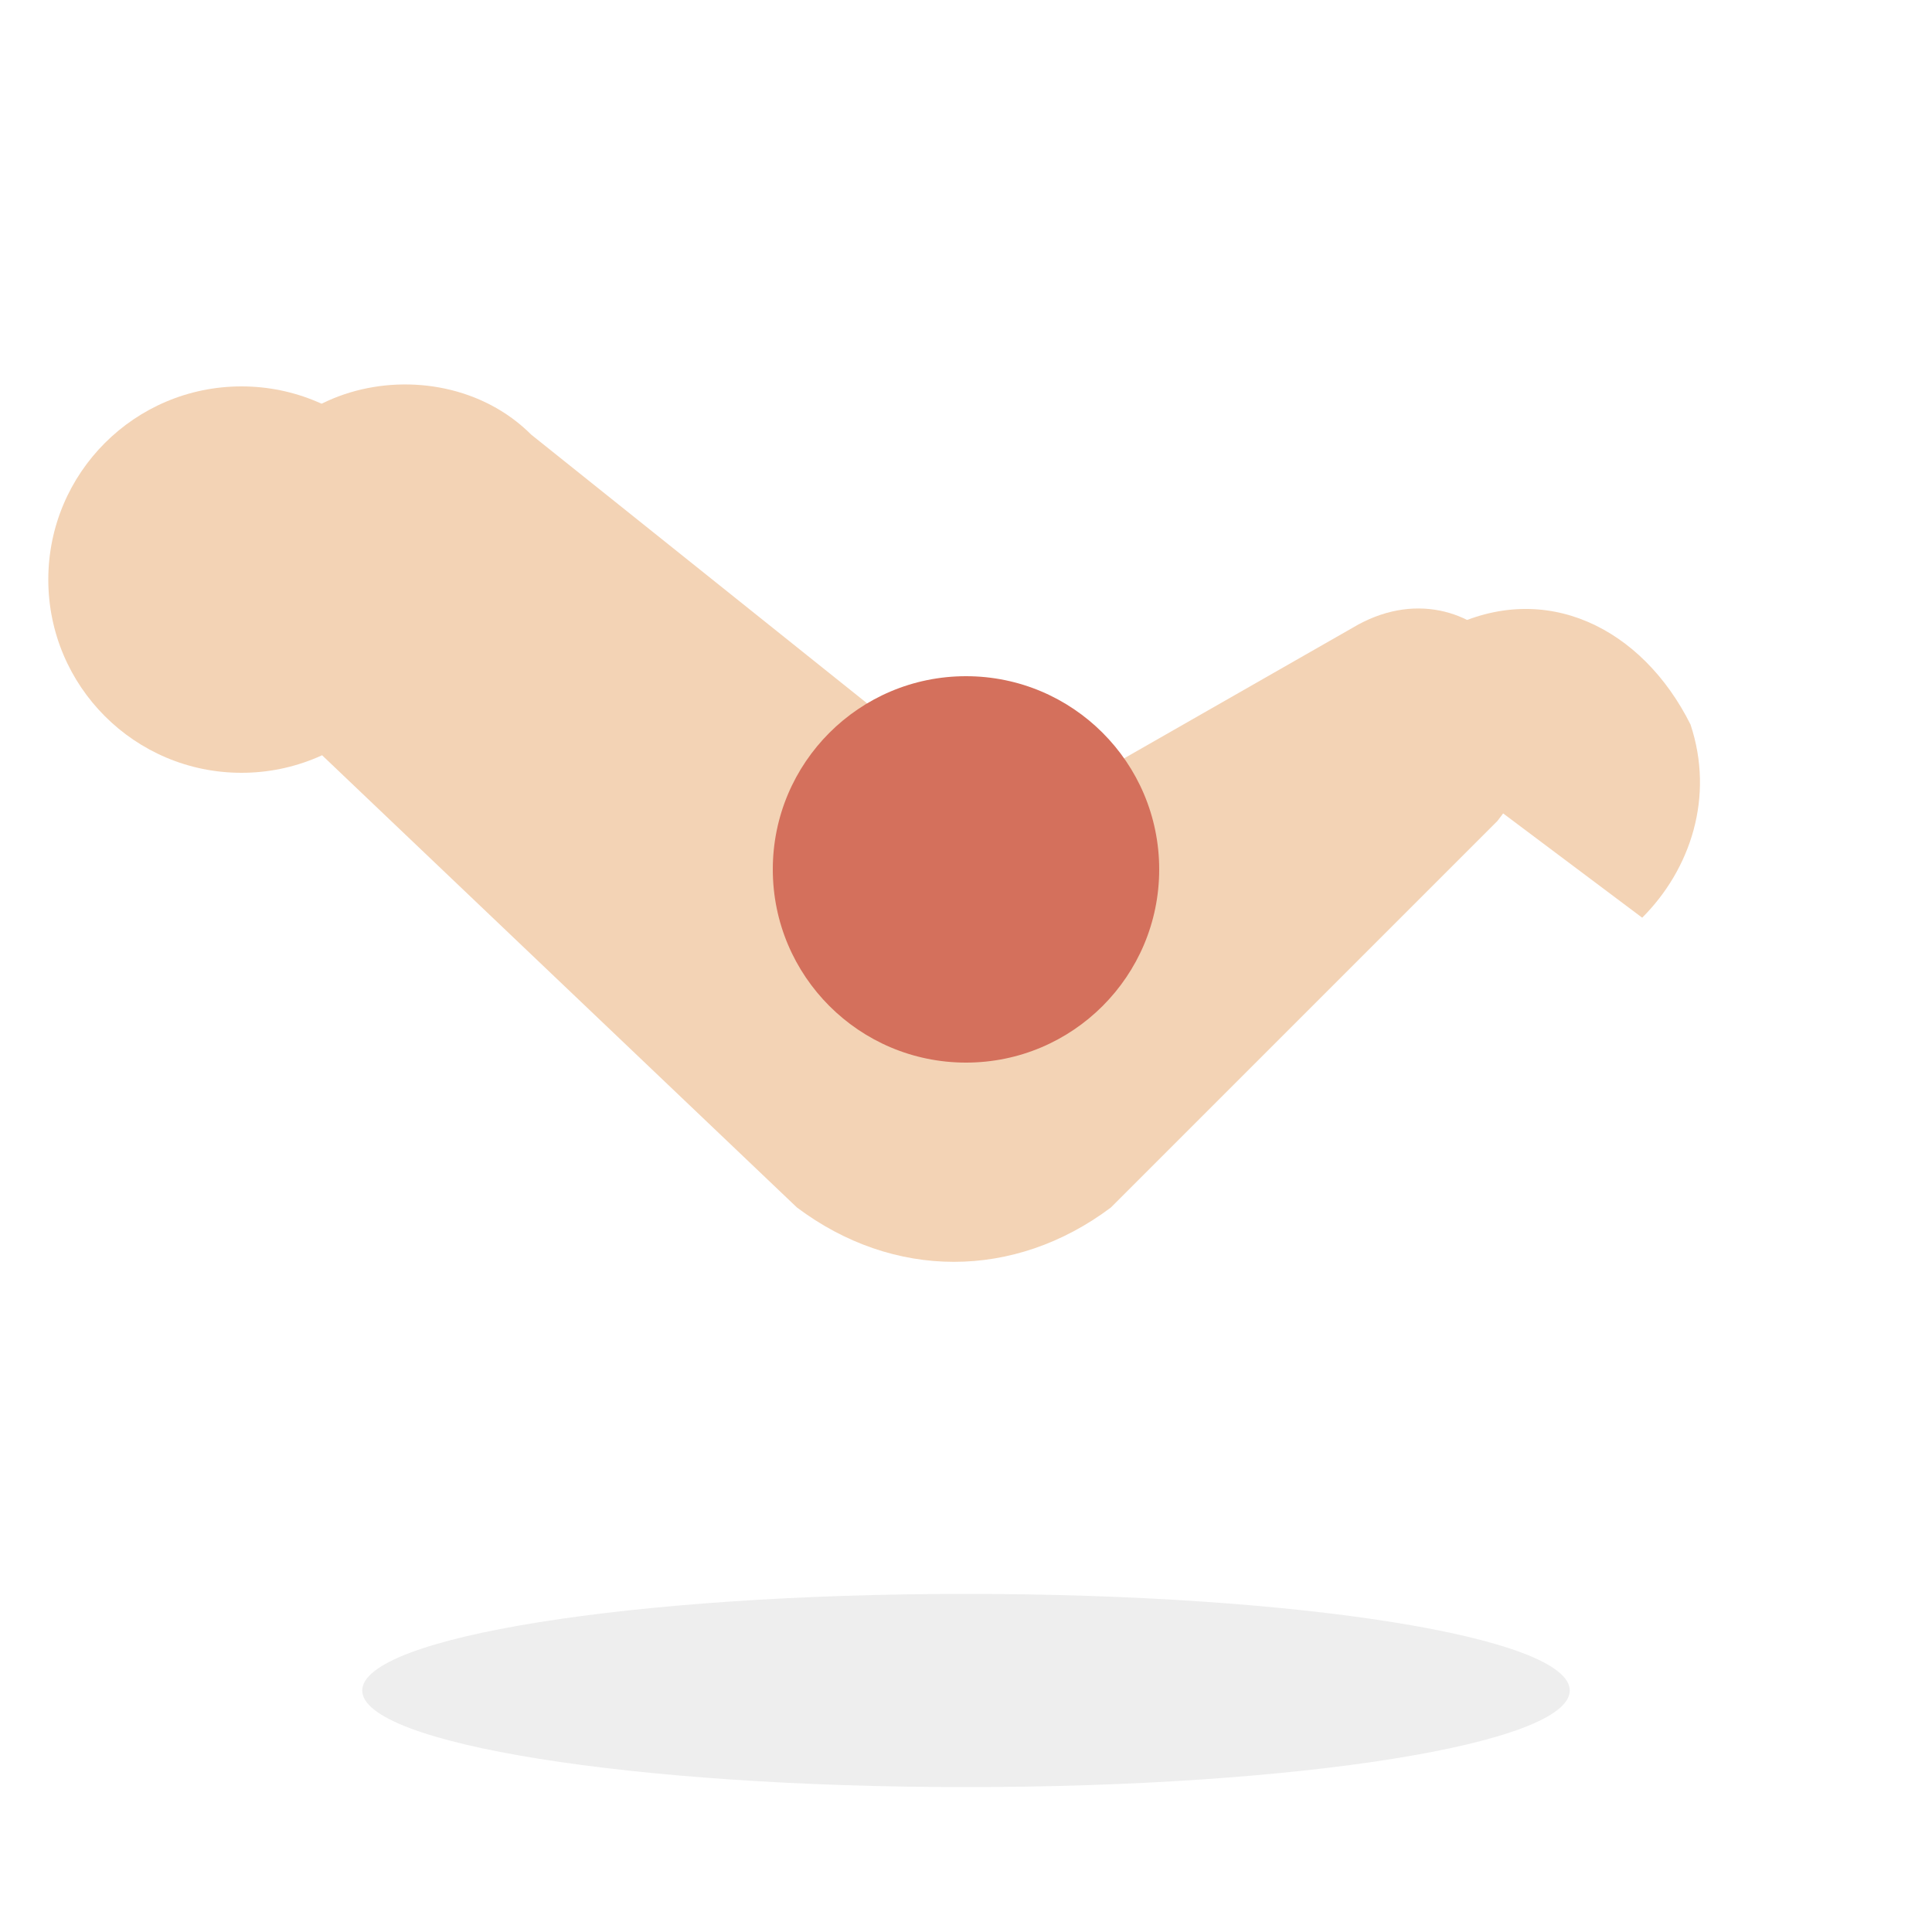
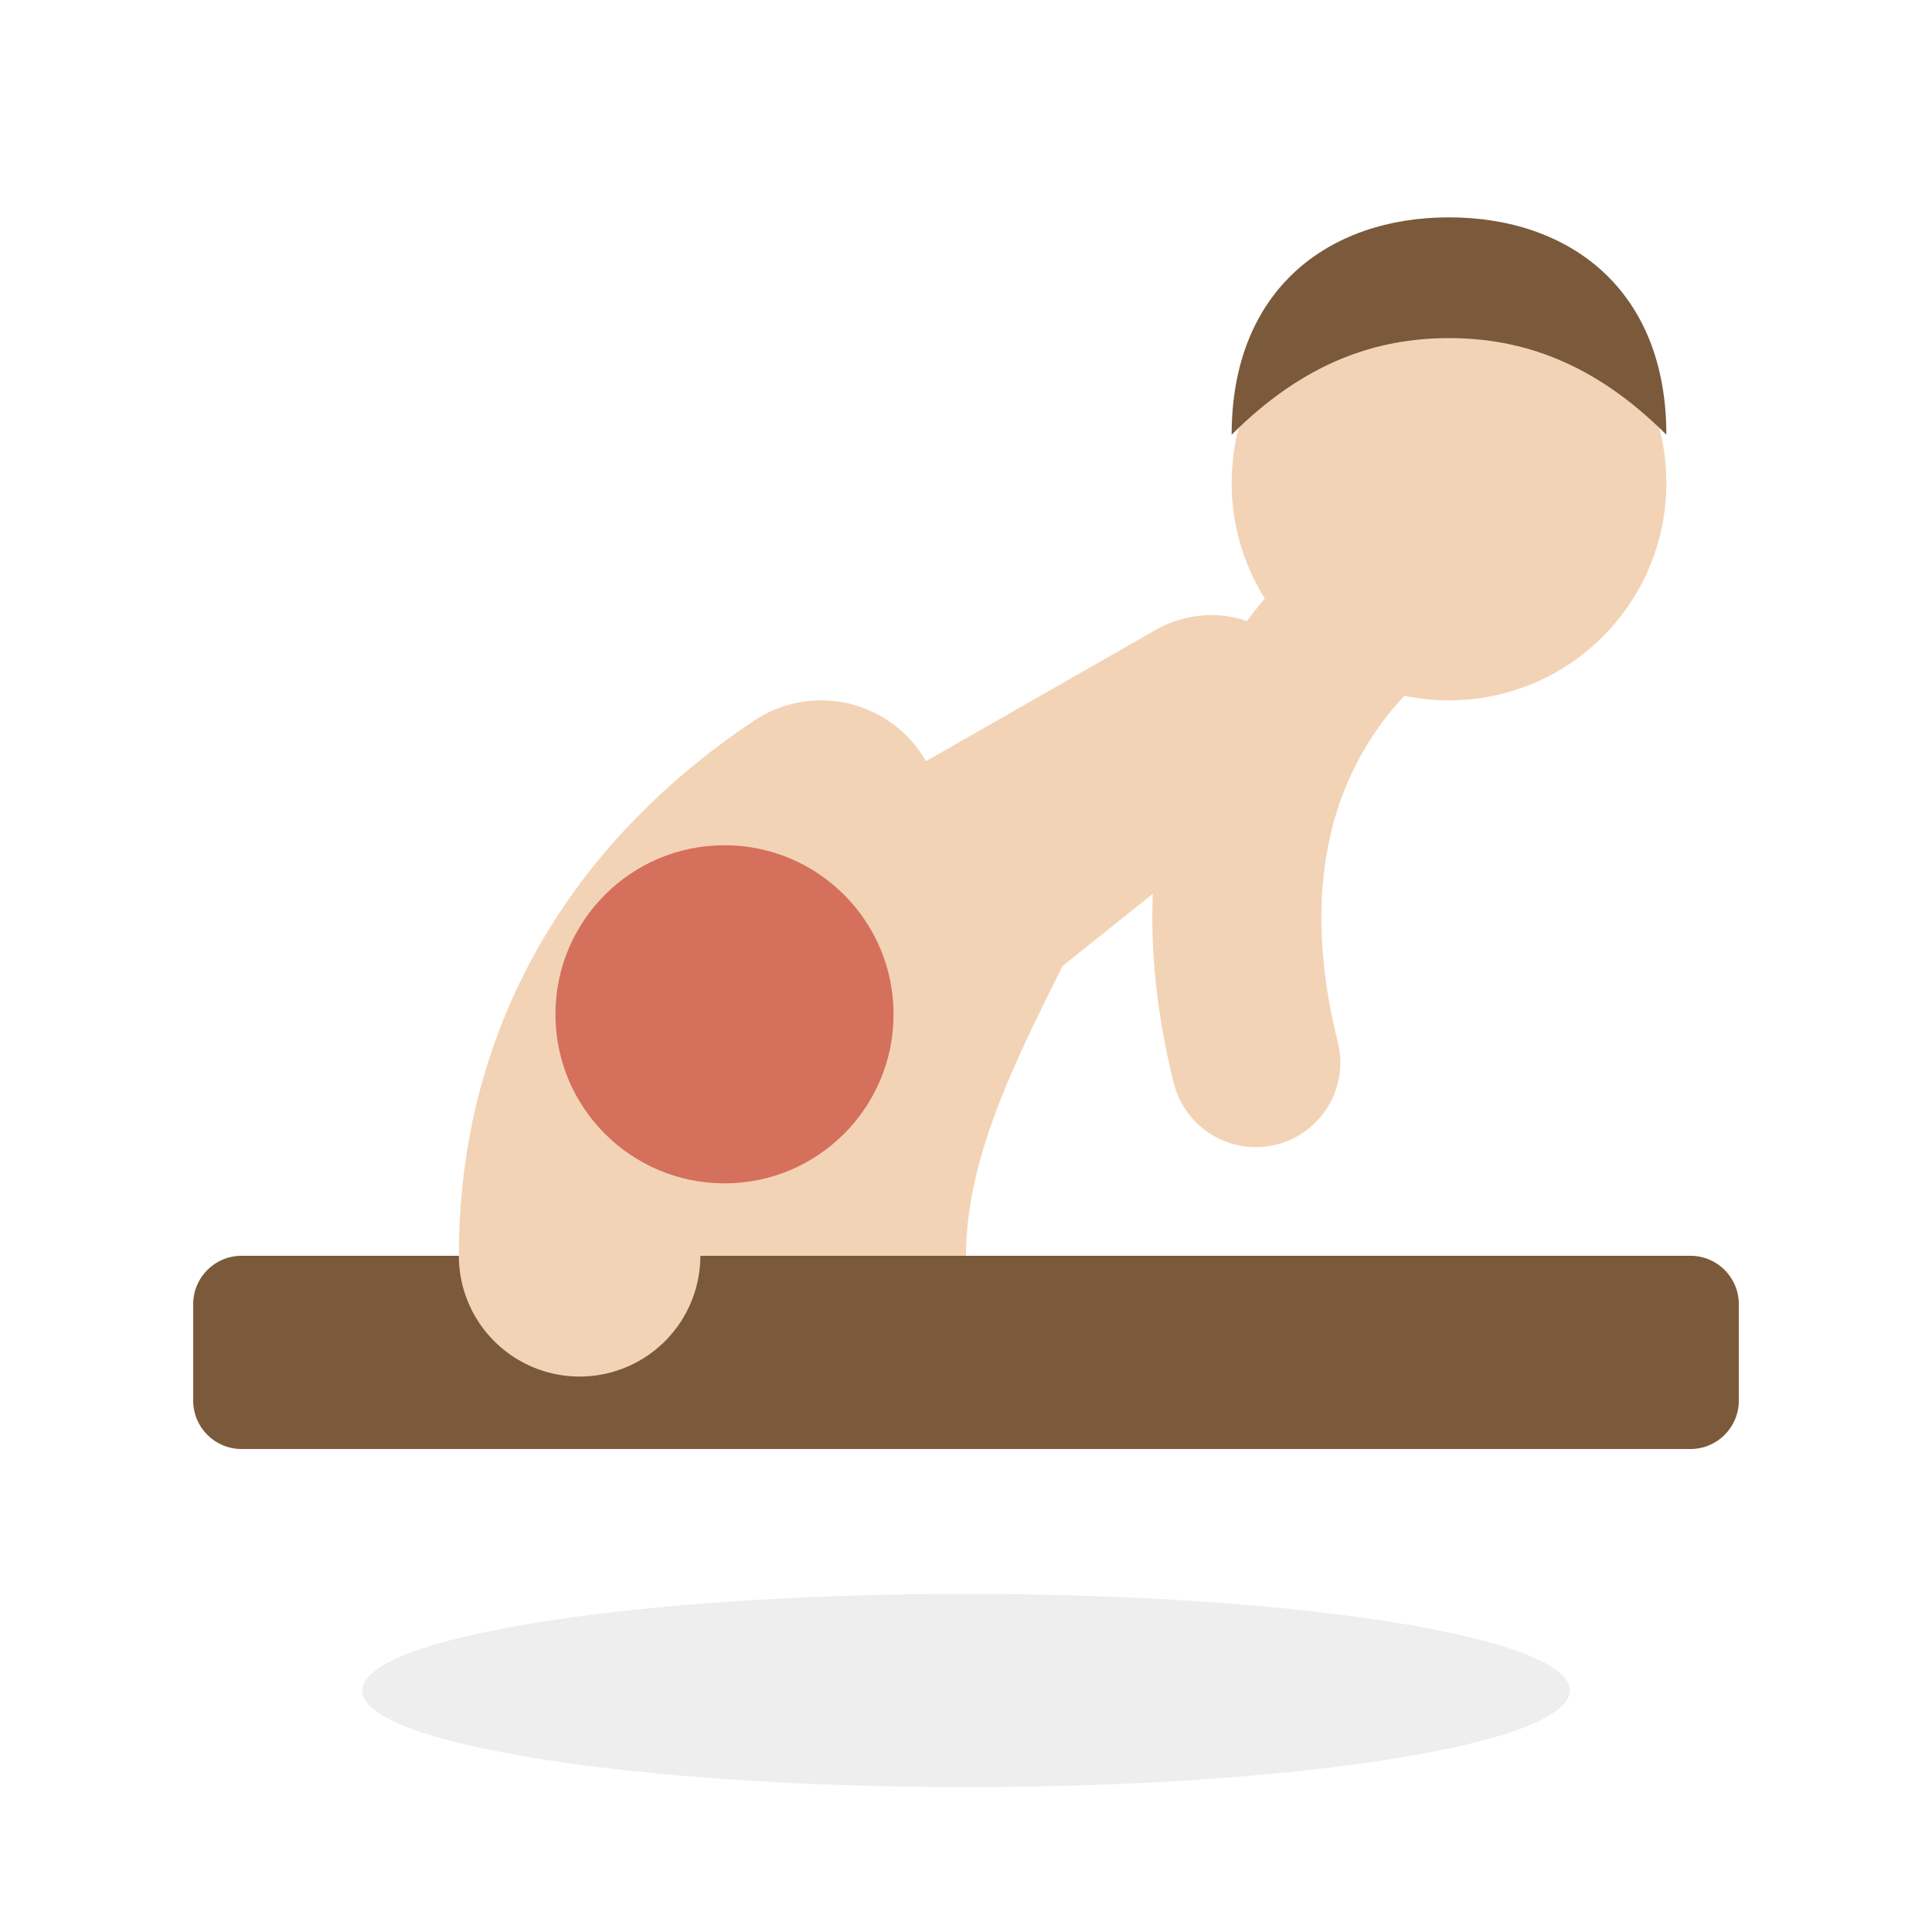
<svg xmlns="http://www.w3.org/2000/svg" viewBox="0 0 80 80" width="80" height="80" role="img" aria-label="팔꿈치">
  <ellipse cx="40" cy="70" rx="25" ry="4" fill="#000" opacity=".07" />
-   <path d="M10 22c0-6 8-8 12-4l20 16 14-8c5-3 10 3 6 8L46 50c-4 3-9 3-13 0L12 30c-2-2-2-5-2-8z" fill="#F3D3B5" />
-   <circle cx="10" cy="24" r="8" fill="#F3D3B5" />
-   <path d="M60 26c4-2 8 0 10 4 1 3 0 6-2 8l-8-6z" fill="#F3D3B5" />
-   <circle cx="40" cy="36" r="8" fill="#D4705C" />
+   <rect x="8" y="52" width="64" height="8" rx="2" fill="#7A5A3A" />
+   <path d="M24 52c0-8 4-14 10-18l14-8c4-2 8 2 6 6L44 40c-2 4-4 8-4 12z" fill="#F3D3B5" />
+   <path d="M30 34l14-8c4-2 8 2 6 6L44 40" fill="none" />
+   <path d="M24 52c0-8 4-14 10-18" stroke="#F3D3B5" stroke-width="10" stroke-linecap="round" fill="none" />
+   <circle cx="30" cy="42" r="7" fill="#D4705C" />
+   <circle cx="60" cy="20" r="9" fill="#F3D3B5" />
+   <path d="M51 18c0-6 4-9 9-9s9 3 9 9c-3-3-6-4-9-4s-6 1-9 4z" fill="#7A5A3A" />
+   <path d="M52 44c-2-8 0-14 4-18" stroke="#F3D3B5" stroke-width="7" stroke-linecap="round" fill="none" />
</svg>
